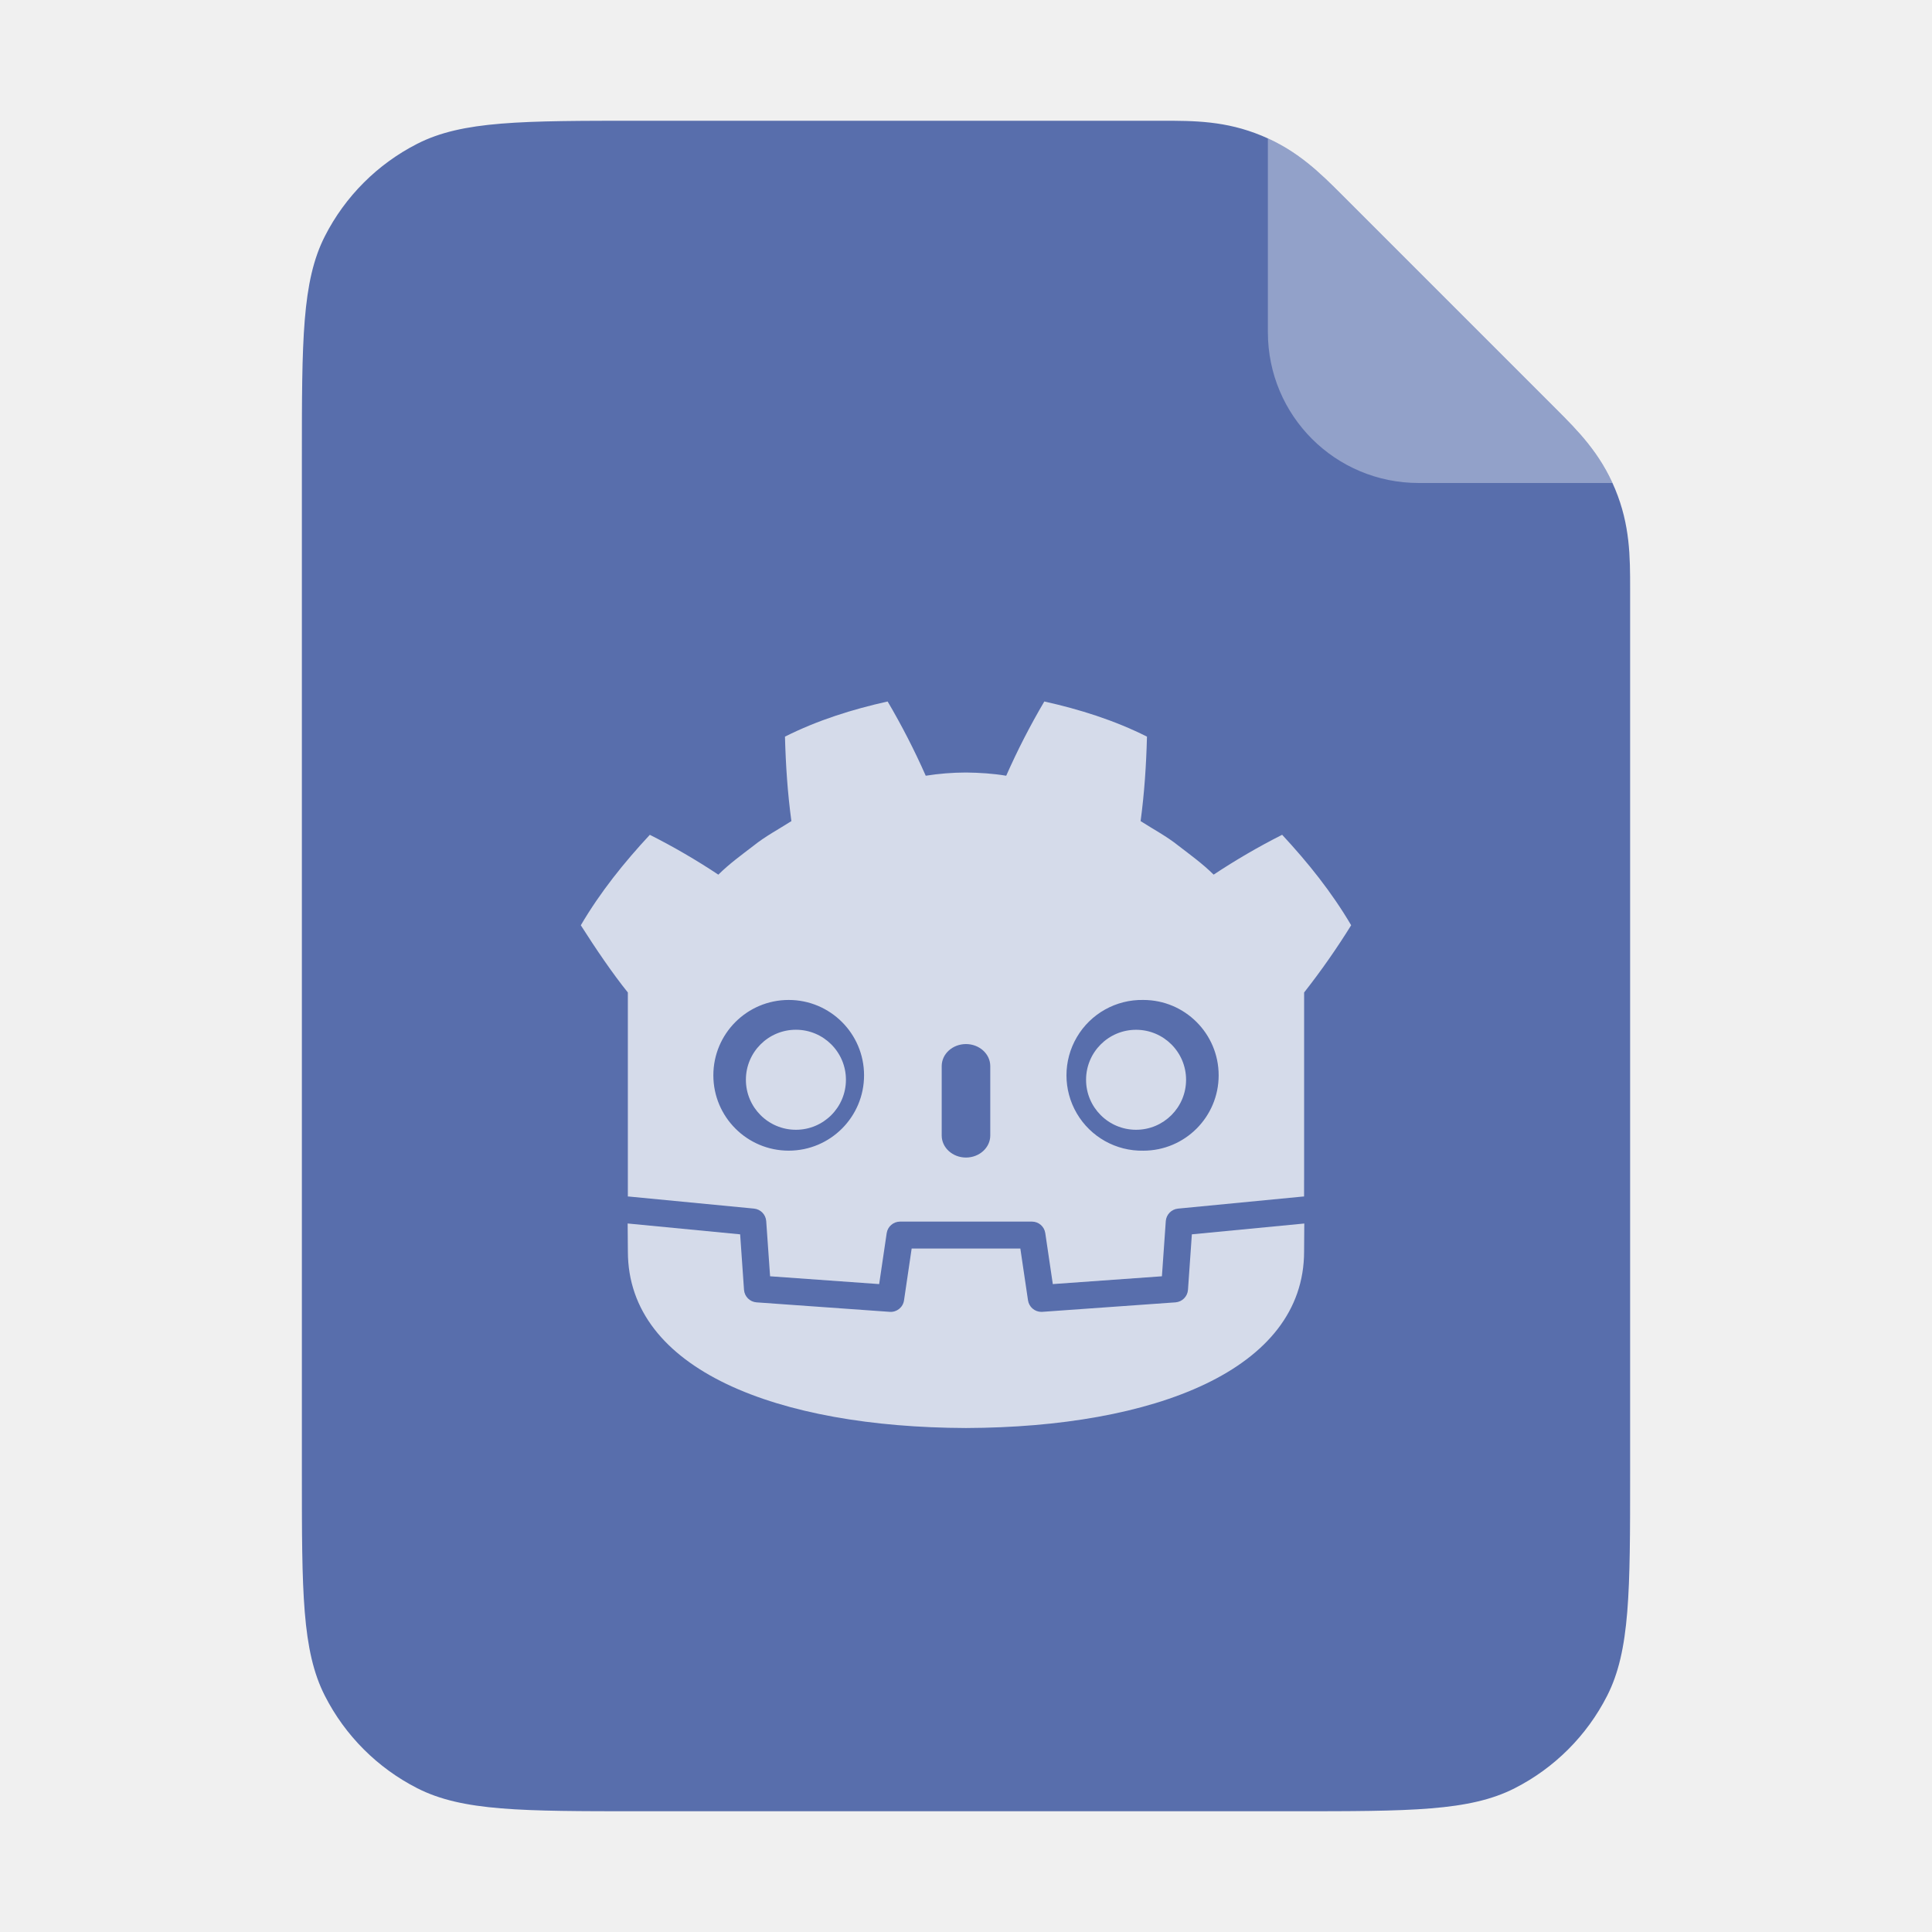
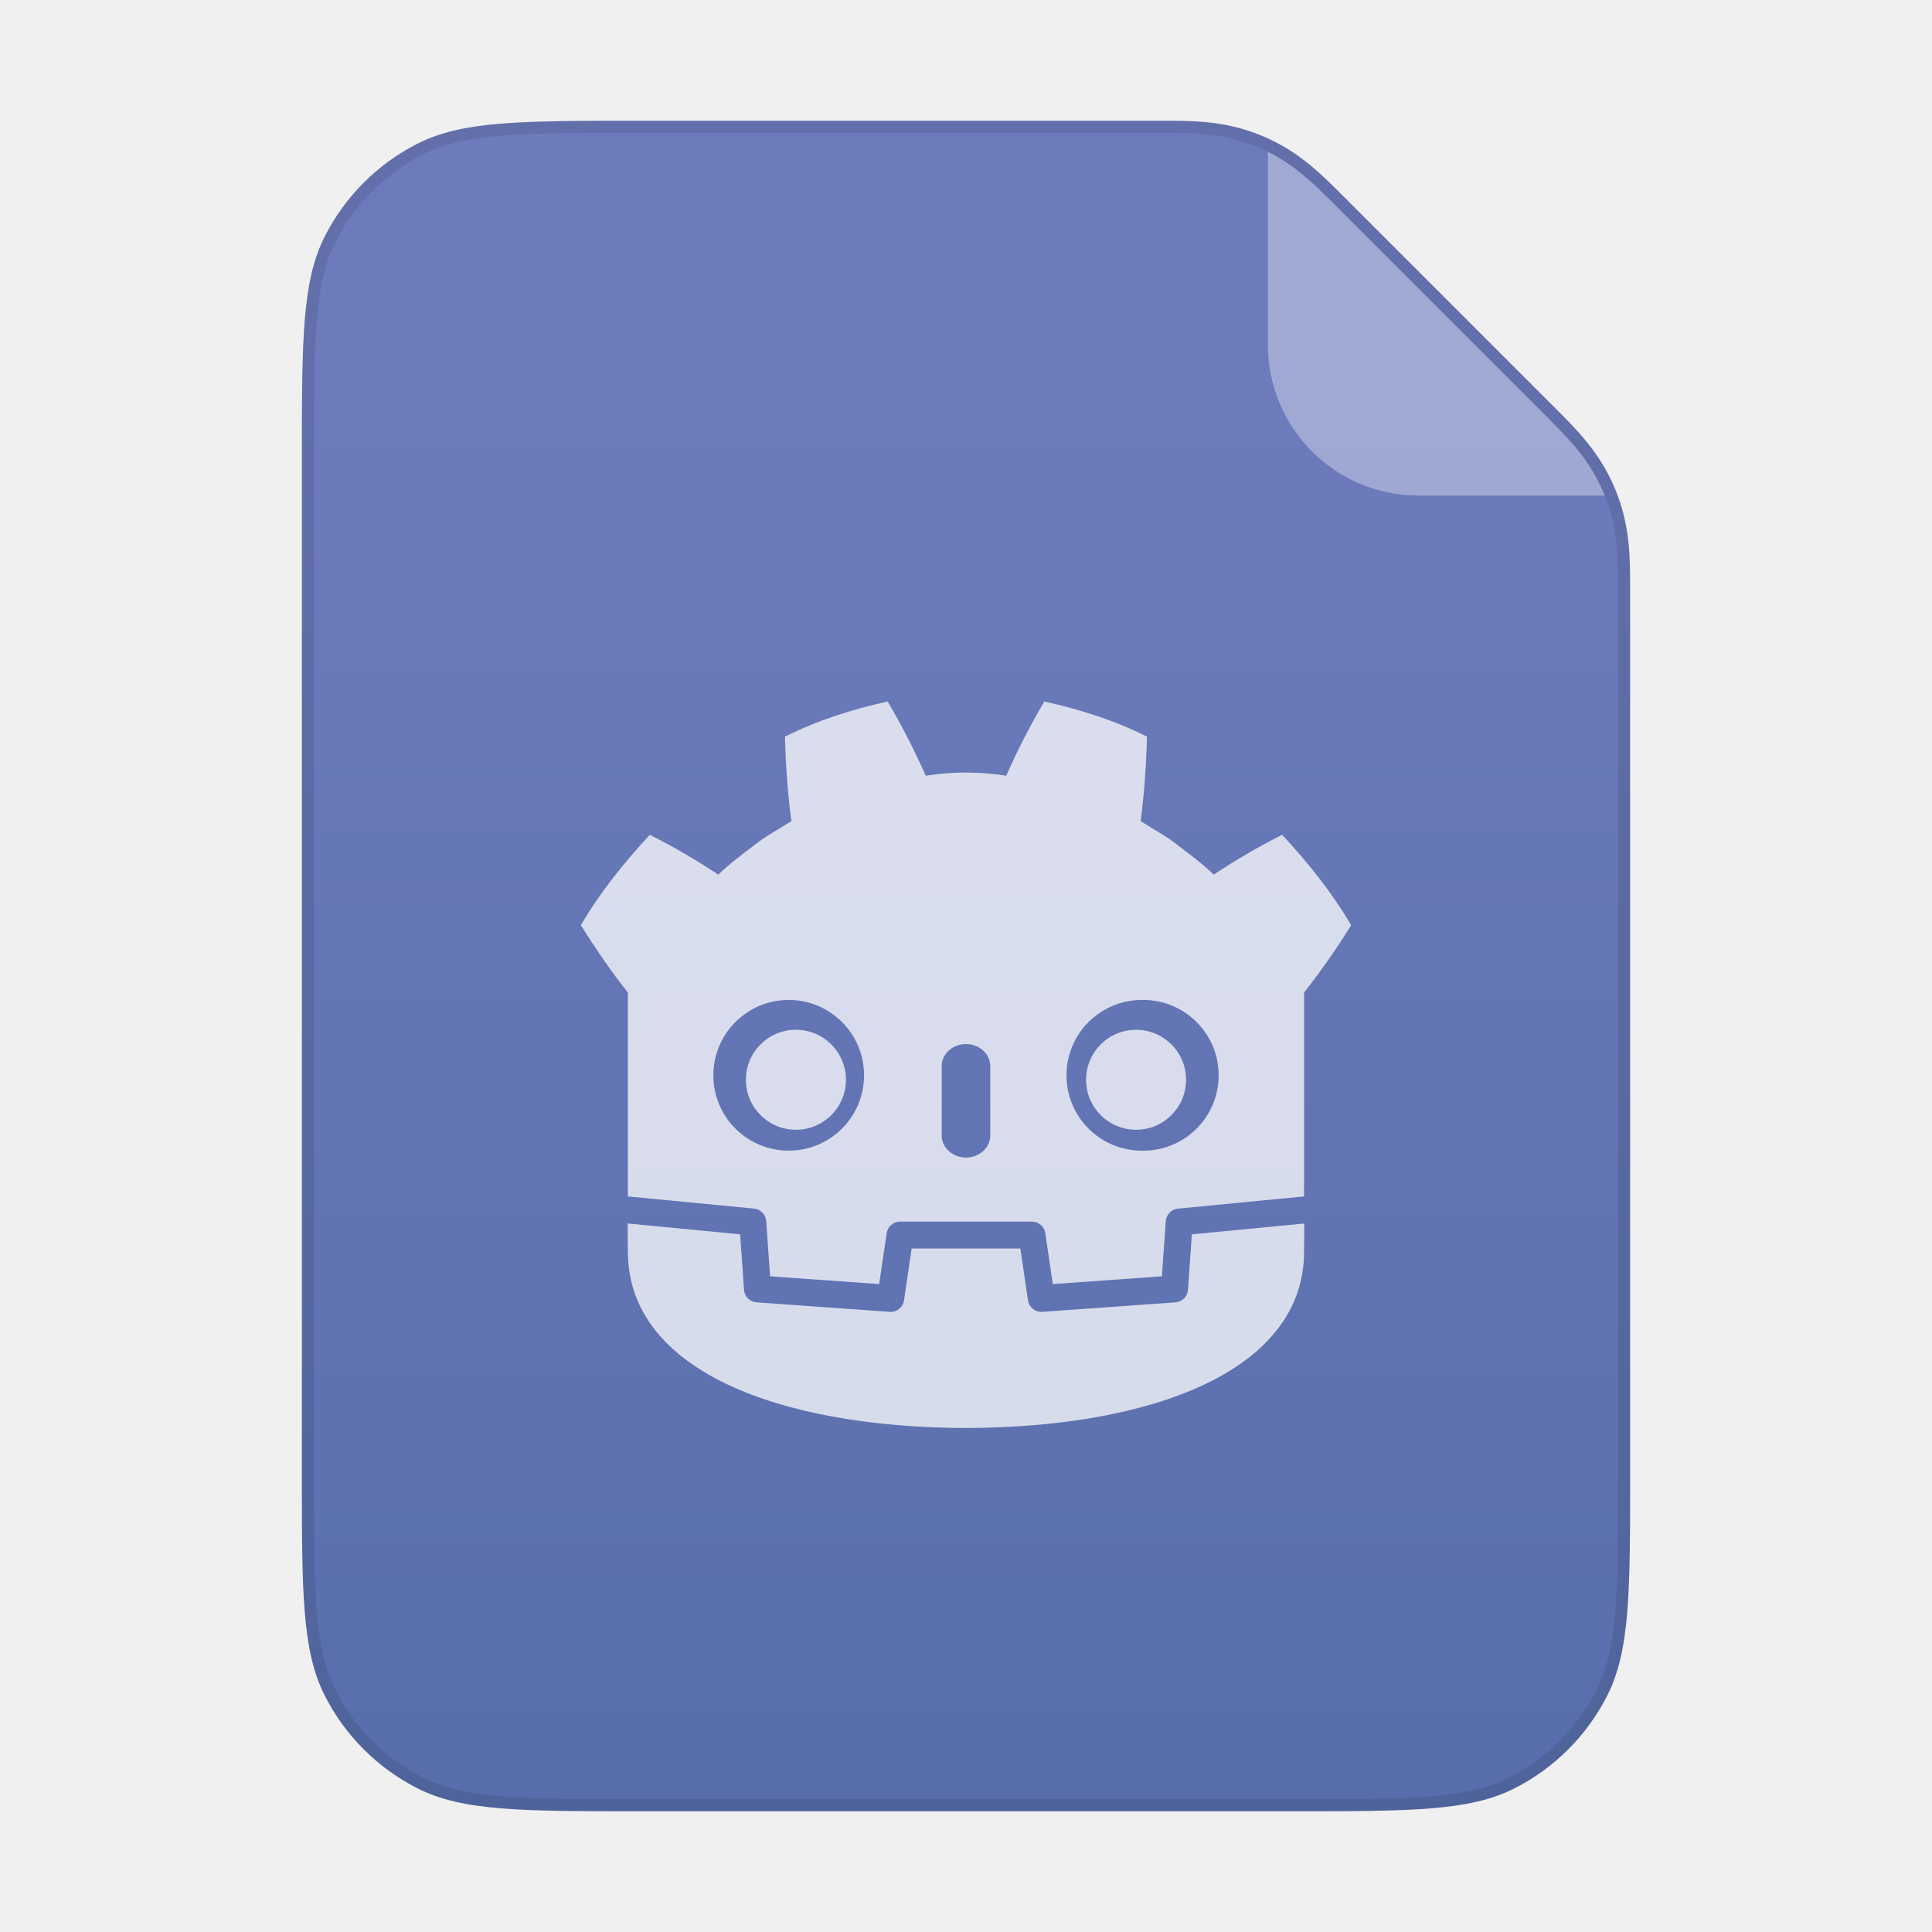
<svg xmlns="http://www.w3.org/2000/svg" viewBox="0 0 64 64">
  <g fill-rule="evenodd">
-     <path fill="#586eac" d="M10 15.2C10 11.28 10 9.319 10.763 7.822C11.434 6.505 12.505 5.434 13.822 4.763C15.319 4 17.28 4 21.2 4L38.5 4C39.55 4 40.6 4 41.795 4.495C42.99 4.99 43.732 5.732 44.475 6.475L51.525 13.525C52.268 14.268 53.01 15.01 53.505 16.205C54 17.4 54 18.45 54 19.5L54 48.8C54 52.72 54 54.681 53.237 56.178C52.566 57.495 51.495 58.566 50.178 59.237C48.681 60 46.72 60 42.8 60L21.2 60C17.28 60 15.319 60 13.822 59.237C12.505 58.566 11.434 57.495 10.763 56.178C10 54.681 10 52.72 10 48.8Z" style="paint-order:stroke fill markers" />
-     <path fill="#fff" d="M51.525 13.525L44.475 6.475C43.776 5.776 43.077 5.077 42 4.584L42 11C42 13.77 44.23 16 47 16L53.416 16C52.923 14.923 52.224 14.224 51.525 13.525Z" opacity=".35" style="paint-order:stroke fill markers" />
+     <path fill="url(#page_application_x_godot_project)" d="M10 15.2C10 11.28 10 9.319 10.763 7.822C11.434 6.505 12.505 5.434 13.822 4.763C15.319 4 17.28 4 21.2 4L38.5 4C39.55 4 40.6 4 41.795 4.495C42.99 4.99 43.732 5.732 44.475 6.475L51.525 13.525C52.268 14.268 53.01 15.01 53.505 16.205C54 17.4 54 18.45 54 19.5L54 48.8C54 52.72 54 54.681 53.237 56.178C52.566 57.495 51.495 58.566 50.178 59.237C48.681 60 46.72 60 42.8 60L21.2 60C17.28 60 15.319 60 13.822 59.237C12.505 58.566 11.434 57.495 10.763 56.178C10 54.681 10 52.72 10 48.8Z" style="paint-order:stroke fill markers" />
+     <path fill="#fff" d="M42 5.028C42.91 5.481 43.532 6.097 44.192 6.758L51.242 13.809C51.986 14.552 52.674 15.245 53.136 16.358C53.144 16.378 53.151 16.397 53.158 16.416H47C44.23 16.416 42 14.186 42 11.416V5.028Z" opacity=".35" style="paint-order:stroke fill markers" />
  </g>
  <g fill="#fff" opacity=".75">
    <path d="M29.168 22.441c-1.272.283-2.53.677-3.71 1.27.028 1.042.095 2.04.232 3.053-.459.294-.94.546-1.368.89-.435.334-.878.654-1.272 1.045a24 24 0 0 0-2.476-1.44c-.924.994-1.789 2.067-2.494 3.269.554.87 1.15 1.746 1.7 2.429v7.373l.04.001 4.521.436a.49.49 0 0 1 .439.451l.14 1.995 3.942.282.272-1.842a.49.49 0 0 1 .481-.416h4.77c.24 0 .445.177.48.416l.272 1.842 3.943-.282.14-1.995a.49.49 0 0 1 .438-.45l4.519-.437.04-.001v-.589h.002v-6.784a27 27 0 0 0 1.7-2.43c-.705-1.2-1.57-2.274-2.494-3.269-.857.432-1.69.92-2.476 1.44-.394-.39-.837-.71-1.272-1.045-.428-.343-.91-.595-1.367-.889.136-1.013.203-2.011.23-3.053-1.18-.593-2.437-.987-3.71-1.27a26 26 0 0 0-1.377 2.683c-.48-.08-.961-.11-1.444-.116h-.019a9.4 9.4 0 0 0-1.445.116 26 26 0 0 0-1.377-2.683m-3.576 10.786a2.723 2.723 0 1 1 .002 5.446 2.723 2.723 0 0 1-.002-5.446m12.815 0a2.723 2.723 0 1 1 0 5.447 2.724 2.724 0 1 1 0-5.447m-6.408 1.594c.484 0 .878.357.878.796v2.508c0 .44-.394.797-.878.797s-.877-.357-.877-.797v-2.508c0-.44.393-.796.877-.796" transform="matrix(0.916667 0 0 0.916667 2.666667 2.666667)" />
    <path d="m40.162 41.697-.14 2.006a.49.49 0 0 1-.45.452l-4.816.343-.035.001a.49.49 0 0 1-.48-.415l-.277-1.873h-3.928l-.276 1.873a.486.486 0 0 1-.517.414l-4.814-.343a.49.49 0 0 1-.451-.452l-.14-2.006-4.065-.392c.002.437.008.916.008 1.011 0 4.293 5.445 6.356 12.21 6.38h.017c6.766-.024 12.21-2.088 12.21-6.38 0-.097.005-.574.007-1.01zM27.661 36.111a1.807 1.807 0 1 1-3.615 0 1.807 1.807 0 0 1 3.615 0M36.339 36.111a1.807 1.807 0 1 0 3.614.001 1.807 1.807 0 0 0-3.614 0" transform="matrix(0.916667 0 0 0.916667 2.666667 2.666667)" />
  </g>
+   <path d="M38.5 4C39.55 4 40.6 4 41.795 4.495C42.99 4.99 43.732 5.732 44.474 6.475L51.525 13.525C52.268 14.268 53.01 15.01 53.505 16.205C53.999 17.4 54 18.45 54 19.5V48.8C54 52.72 54 54.68 53.237 56.178C52.566 57.495 51.495 58.566 50.178 59.237C48.68 60 46.72 60 42.8 60H21.2C17.28 60 15.32 60 13.822 59.237C12.505 58.566 11.434 57.495 10.763 56.178C10 54.68 10 52.72 10 48.8V15.2C10 11.28 10 9.32 10.763 7.822C11.434 6.505 12.505 5.434 13.822 4.763C15.32 4 17.28 4 21.2 4H38.5ZM21.2 4.4C19.233 4.4 17.782 4.4 16.635 4.494C15.493 4.587 14.687 4.771 14.004 5.119C12.762 5.752 11.752 6.762 11.119 8.004C10.771 8.687 10.588 9.493 10.494 10.635C10.4 11.782 10.4 13.233 10.4 15.2V48.8C10.4 50.767 10.4 52.218 10.494 53.365C10.588 54.508 10.771 55.313 11.119 55.996V55.997C11.752 57.239 12.762 58.248 14.004 58.881C14.687 59.229 15.493 59.413 16.635 59.506C17.782 59.6 19.233 59.6 21.2 59.6H42.8C44.767 59.6 46.218 59.6 47.365 59.506C48.507 59.413 49.313 59.229 49.996 58.881C51.238 58.248 52.248 57.238 52.881 55.996C53.228 55.313 53.413 54.508 53.506 53.365C53.599 52.218 53.599 50.767 53.599 48.8V19.5C53.599 18.448 53.596 17.472 53.136 16.358C52.674 15.245 51.986 14.552 51.242 13.809L44.192 6.758C43.448 6.014 42.755 5.325 41.642 4.864C40.528 4.403 39.552 4.4 38.5 4.4H21.2Z" fill="black" fill-opacity="0.1" />
+   <defs>
+     <linearGradient id="page_application_x_godot_project" x1="0.5" y1="1" x2="0.5" y2="0.161" gradientUnits="objectBoundingBox">
+       <stop stop-color="#586EAC" />
+       <stop offset="1" stop-color="#6D7BBC" />
+     </linearGradient>
+   </defs>
</svg>
